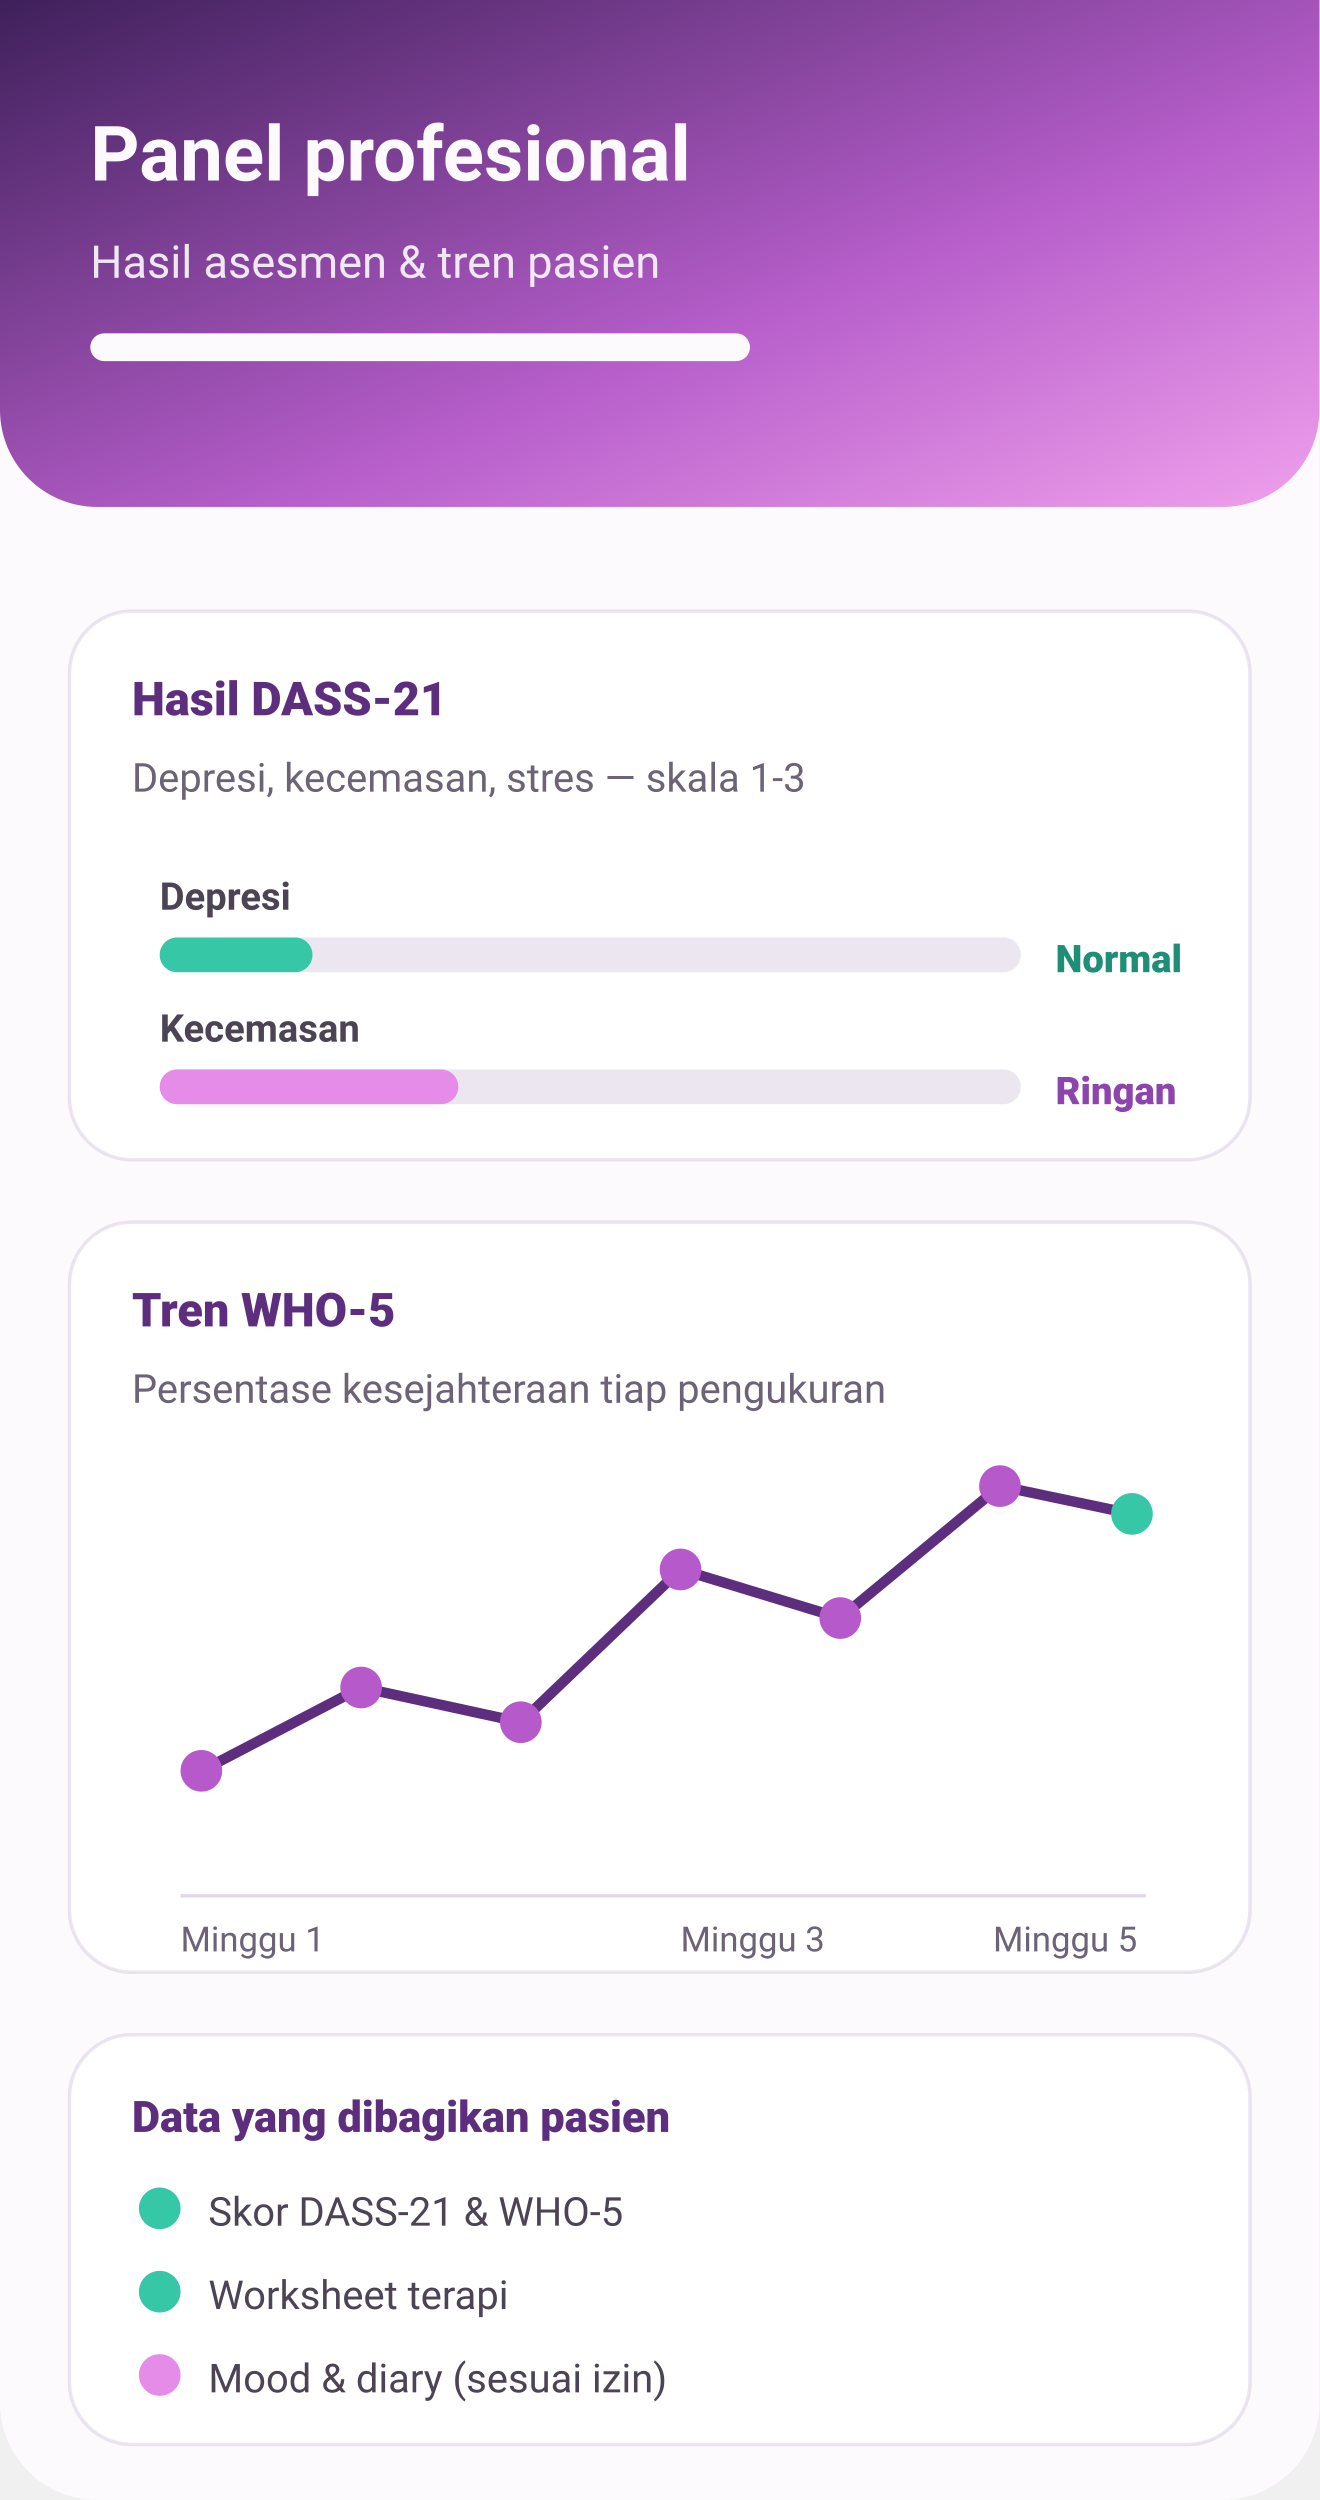
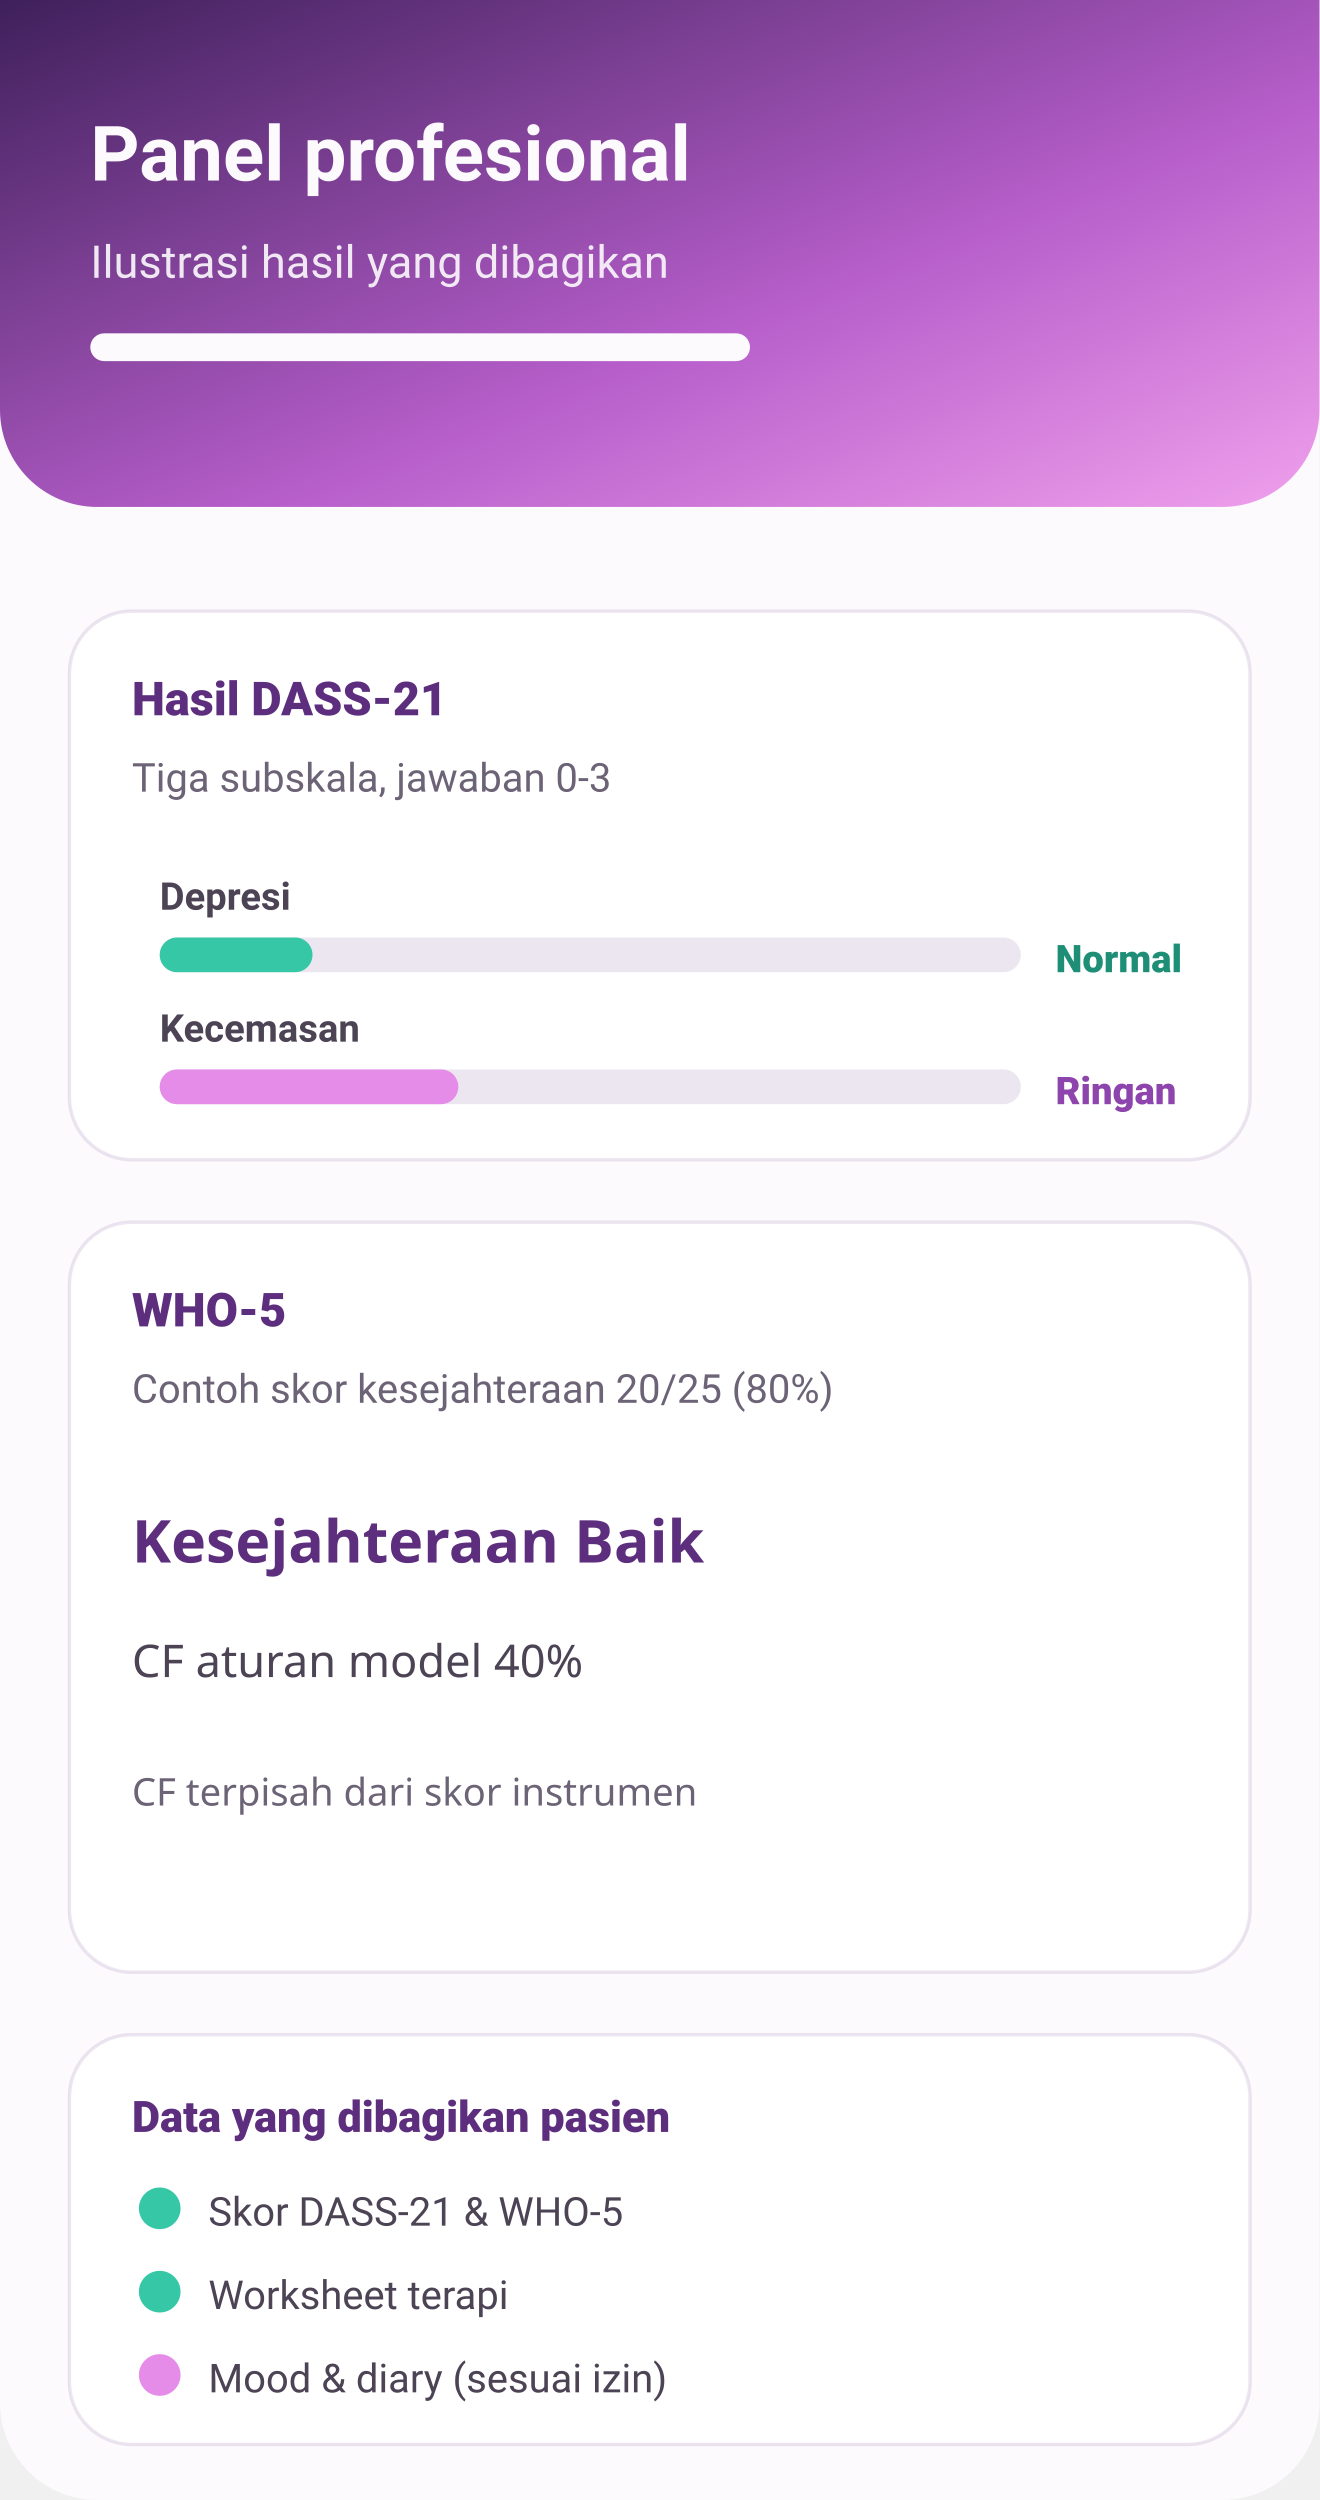
<svg xmlns="http://www.w3.org/2000/svg" viewBox="0 0 380 720" width="380" height="720" role="img" aria-labelledby="t3">
  <rect x="0" y="0" width="380" height="720" rx="28" fill="#FCFAFD" />
  <defs>
    <linearGradient id="hdr3" x1="0" y1="0" x2="1" y2="1">
      <stop offset="0" stop-color="#3F205B" />
      <stop offset="0.6" stop-color="#B75ECB" />
      <stop offset="1" stop-color="#EFA0EC" />
    </linearGradient>
  </defs>
  <path d="M0 0h380v118a28 28 0 0 1-28 28H28A28 28 0 0 1 0 118Z" fill="url(#hdr3)" />
  <text x="26" y="52" font-family="Segoe UI, Roboto, sans-serif" font-size="22" font-weight="700" fill="#FCFAFD">Panel profesional</text>
-   <text x="26" y="80" font-family="Segoe UI, Roboto, sans-serif" font-size="13" fill="#FCFAFD" opacity="0.9">Hasil asesmen &amp; tren pasien</text>
+   <text x="26" y="80" font-family="Segoe UI, Roboto, sans-serif" font-size="13" fill="#FCFAFD" opacity="0.9">Ilustrasi hasil yang dibagikan</text>
  <rect x="26" y="96" width="190" height="8" rx="4" fill="#FCFAFD" />
  <rect x="20" y="176" width="340" height="158" rx="18" fill="#FFFFFF" stroke="#5D2E7E" stroke-opacity="0.12" />
  <text x="38" y="206" font-family="Segoe UI, Roboto, sans-serif" font-size="13.5" font-weight="800" fill="#5D2E7E">Hasil DASS-21</text>
-   <text x="38" y="228" font-family="Segoe UI, Roboto, sans-serif" font-size="11.5" fill="#6c6376">Depresi, kecemasan, stres — skala 1-3</text>
+   <text x="38" y="228" font-family="Segoe UI, Roboto, sans-serif" font-size="11.5" fill="#6c6376">Tiga subskala, jawaban 0-3</text>
  <text x="46" y="262" font-family="Segoe UI, Roboto, sans-serif" font-size="11" font-weight="700" fill="#4c4354">Depresi</text>
  <rect x="46" y="270" width="248" height="10" rx="5" fill="#5D2E7E" fill-opacity="0.12" />
  <rect x="46" y="270" width="44" height="10" rx="5" fill="#36C7A6" />
  <text x="304" y="280" font-family="Segoe UI, Roboto, sans-serif" font-size="11" font-weight="800" fill="#1e8f76">Normal</text>
  <text x="46" y="300" font-family="Segoe UI, Roboto, sans-serif" font-size="11" font-weight="700" fill="#4c4354">Kecemasan</text>
  <rect x="46" y="308" width="248" height="10" rx="5" fill="#5D2E7E" fill-opacity="0.12" />
  <rect x="46" y="308" width="86" height="10" rx="5" fill="#E58BE8" />
  <text x="304" y="318" font-family="Segoe UI, Roboto, sans-serif" font-size="11" font-weight="800" fill="#8E44AD">Ringan</text>
  <rect x="20" y="352" width="340" height="216" rx="18" fill="#FFFFFF" stroke="#5D2E7E" stroke-opacity="0.12" />
-   <text x="38" y="382" font-family="Segoe UI, Roboto, sans-serif" font-size="13.5" font-weight="800" fill="#5D2E7E">Tren WHO-5</text>
-   <text x="38" y="404" font-family="Segoe UI, Roboto, sans-serif" font-size="11.5" fill="#6c6376">Persentase kesejahteraan tiap pengukuran</text>
-   <line x1="52" y1="546" x2="330" y2="546" stroke="#5D2E7E" stroke-opacity="0.18" stroke-width="1" />
-   <polyline points="58,510 104,486 150,496 196,452 242,466 288,428 326,436" fill="none" stroke="#5D2E7E" stroke-width="3" stroke-linecap="round" stroke-linejoin="round" />
-   <circle cx="58" cy="510" r="6" fill="#B65ACB" />
-   <circle cx="104" cy="486" r="6" fill="#B65ACB" />
-   <circle cx="150" cy="496" r="6" fill="#B65ACB" />
-   <circle cx="196" cy="452" r="6" fill="#B65ACB" />
-   <circle cx="242" cy="466" r="6" fill="#B65ACB" />
-   <circle cx="288" cy="428" r="6" fill="#B65ACB" />
-   <circle cx="326" cy="436" r="6" fill="#36C7A6" />
-   <text x="52" y="562" font-family="Segoe UI, Roboto, sans-serif" font-size="10" fill="#6c6376">Minggu 1</text>
-   <text x="196" y="562" font-family="Segoe UI, Roboto, sans-serif" font-size="10" fill="#6c6376">Minggu 3</text>
-   <text x="286" y="562" font-family="Segoe UI, Roboto, sans-serif" font-size="10" fill="#6c6376">Minggu 5</text>
+   <text x="38" y="382" font-family="Segoe UI, Roboto, sans-serif" font-size="13.5" font-weight="800" fill="#5D2E7E">WHO-5</text>
+   <text x="38" y="404" font-family="Segoe UI, Roboto, sans-serif" font-size="11.5" fill="#6c6376">Contoh skor kesejahteraan 20/25 (80%)</text>
+   <text x="38" y="450" font-family="Segoe UI, sans-serif" font-size="17" font-weight="700" fill="#5D2E7E">Kesejahteraan Baik</text>
+   <text x="38" y="483" font-family="Segoe UI, sans-serif" font-size="13" fill="#4c4354">CF aturan model 40%</text>
+   <text x="38" y="520" font-family="Segoe UI, sans-serif" font-size="11" fill="#6c6376">CF terpisah dari skor instrumen</text>
  <rect x="20" y="586" width="340" height="118" rx="18" fill="#FFFFFF" stroke="#5D2E7E" stroke-opacity="0.12" />
  <text x="38" y="614" font-family="Segoe UI, Roboto, sans-serif" font-size="12.5" font-weight="800" fill="#5D2E7E">Data yang dibagikan pasien</text>
  <circle cx="46" cy="636" r="6" fill="#36C7A6" />
  <text x="60" y="641" font-family="Segoe UI, Roboto, sans-serif" font-size="11.5" fill="#4c4354">Skor DASS-21 &amp; WHO-5</text>
  <circle cx="46" cy="660" r="6" fill="#36C7A6" />
  <text x="60" y="665" font-family="Segoe UI, Roboto, sans-serif" font-size="11.5" fill="#4c4354">Worksheet terapi</text>
  <circle cx="46" cy="684" r="6" fill="#E58BE8" />
  <text x="60" y="689" font-family="Segoe UI, Roboto, sans-serif" font-size="11.5" fill="#4c4354">Mood &amp; diary (sesuai izin)</text>
</svg>
